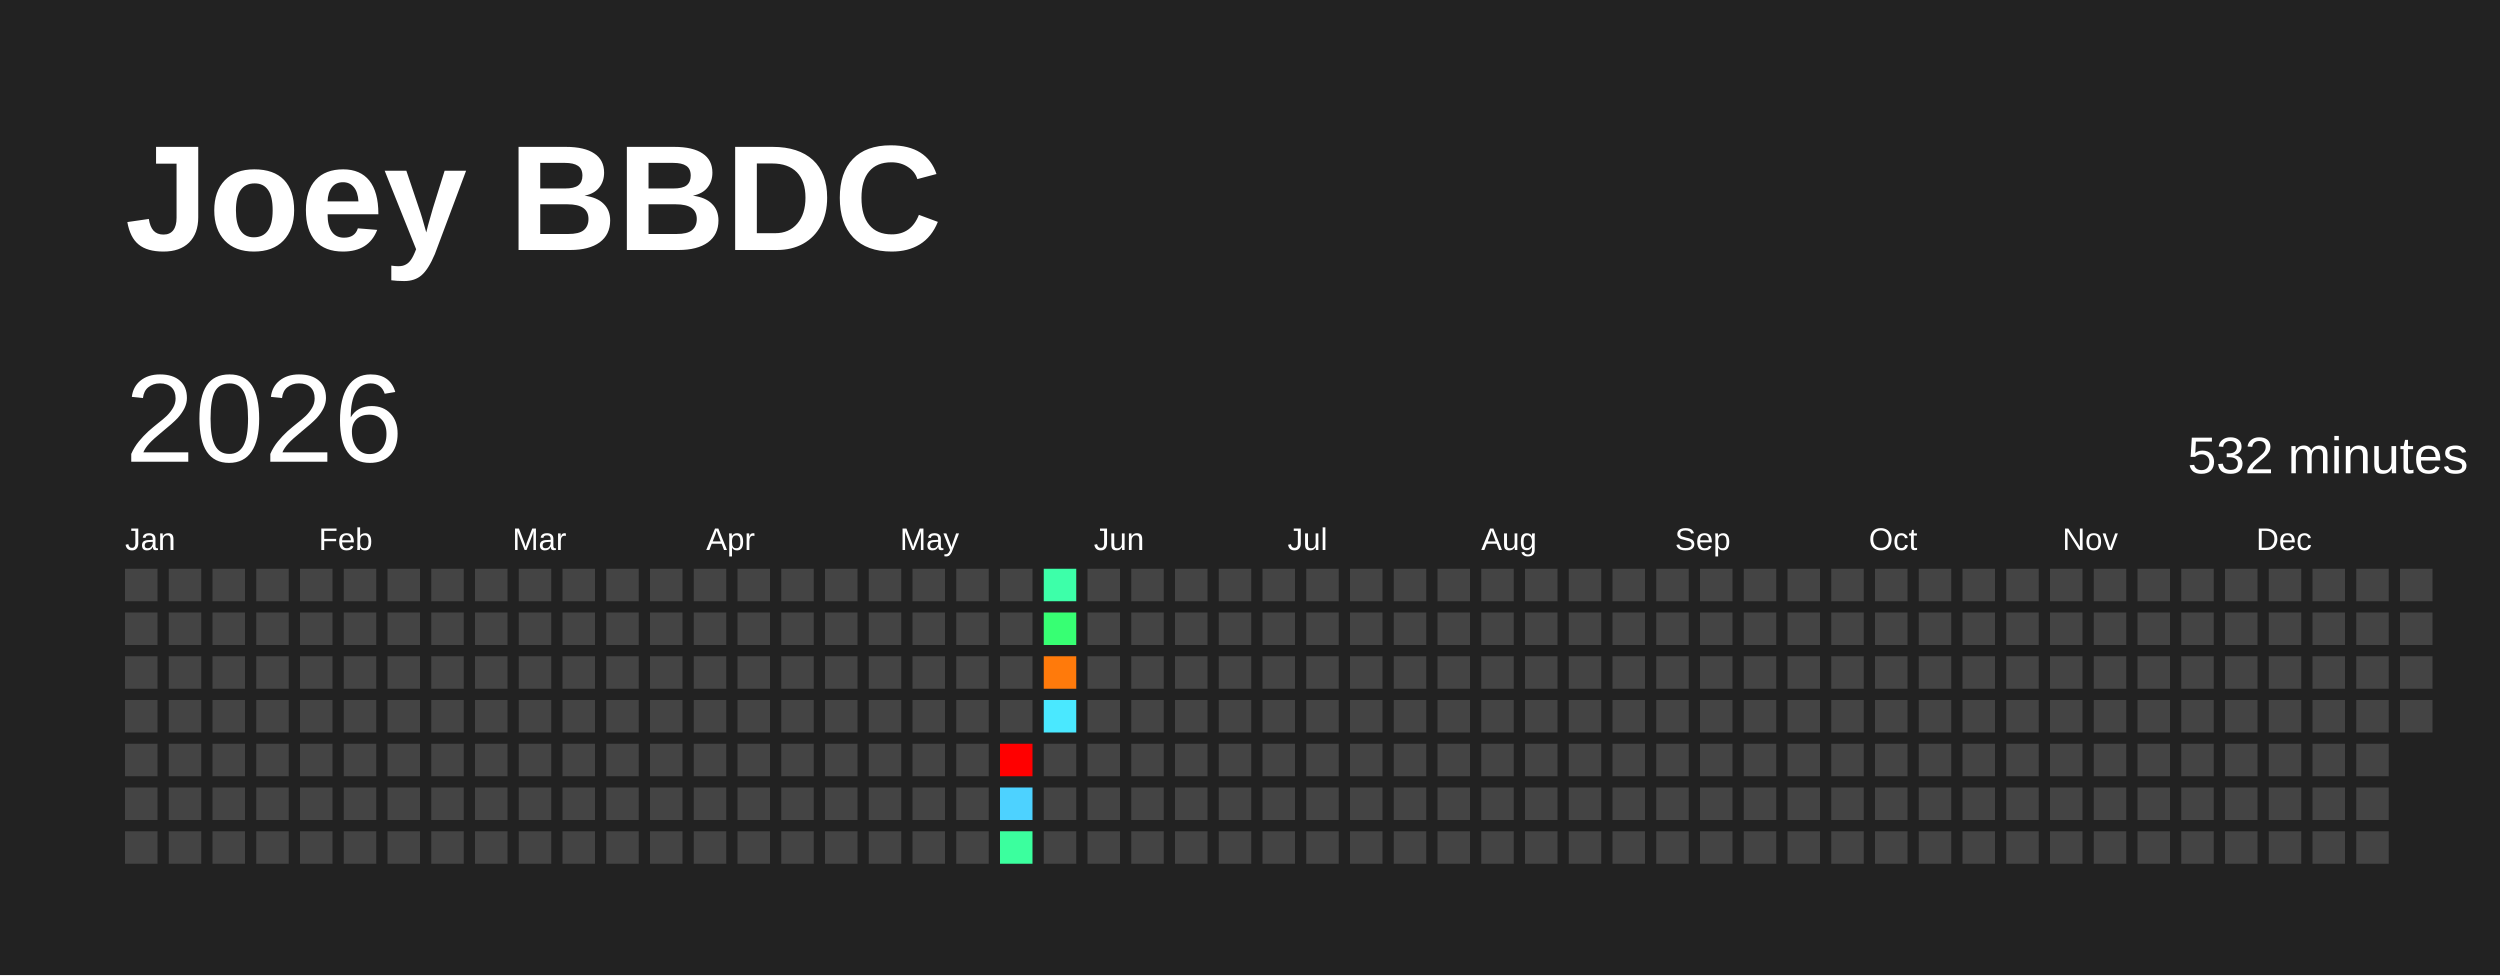
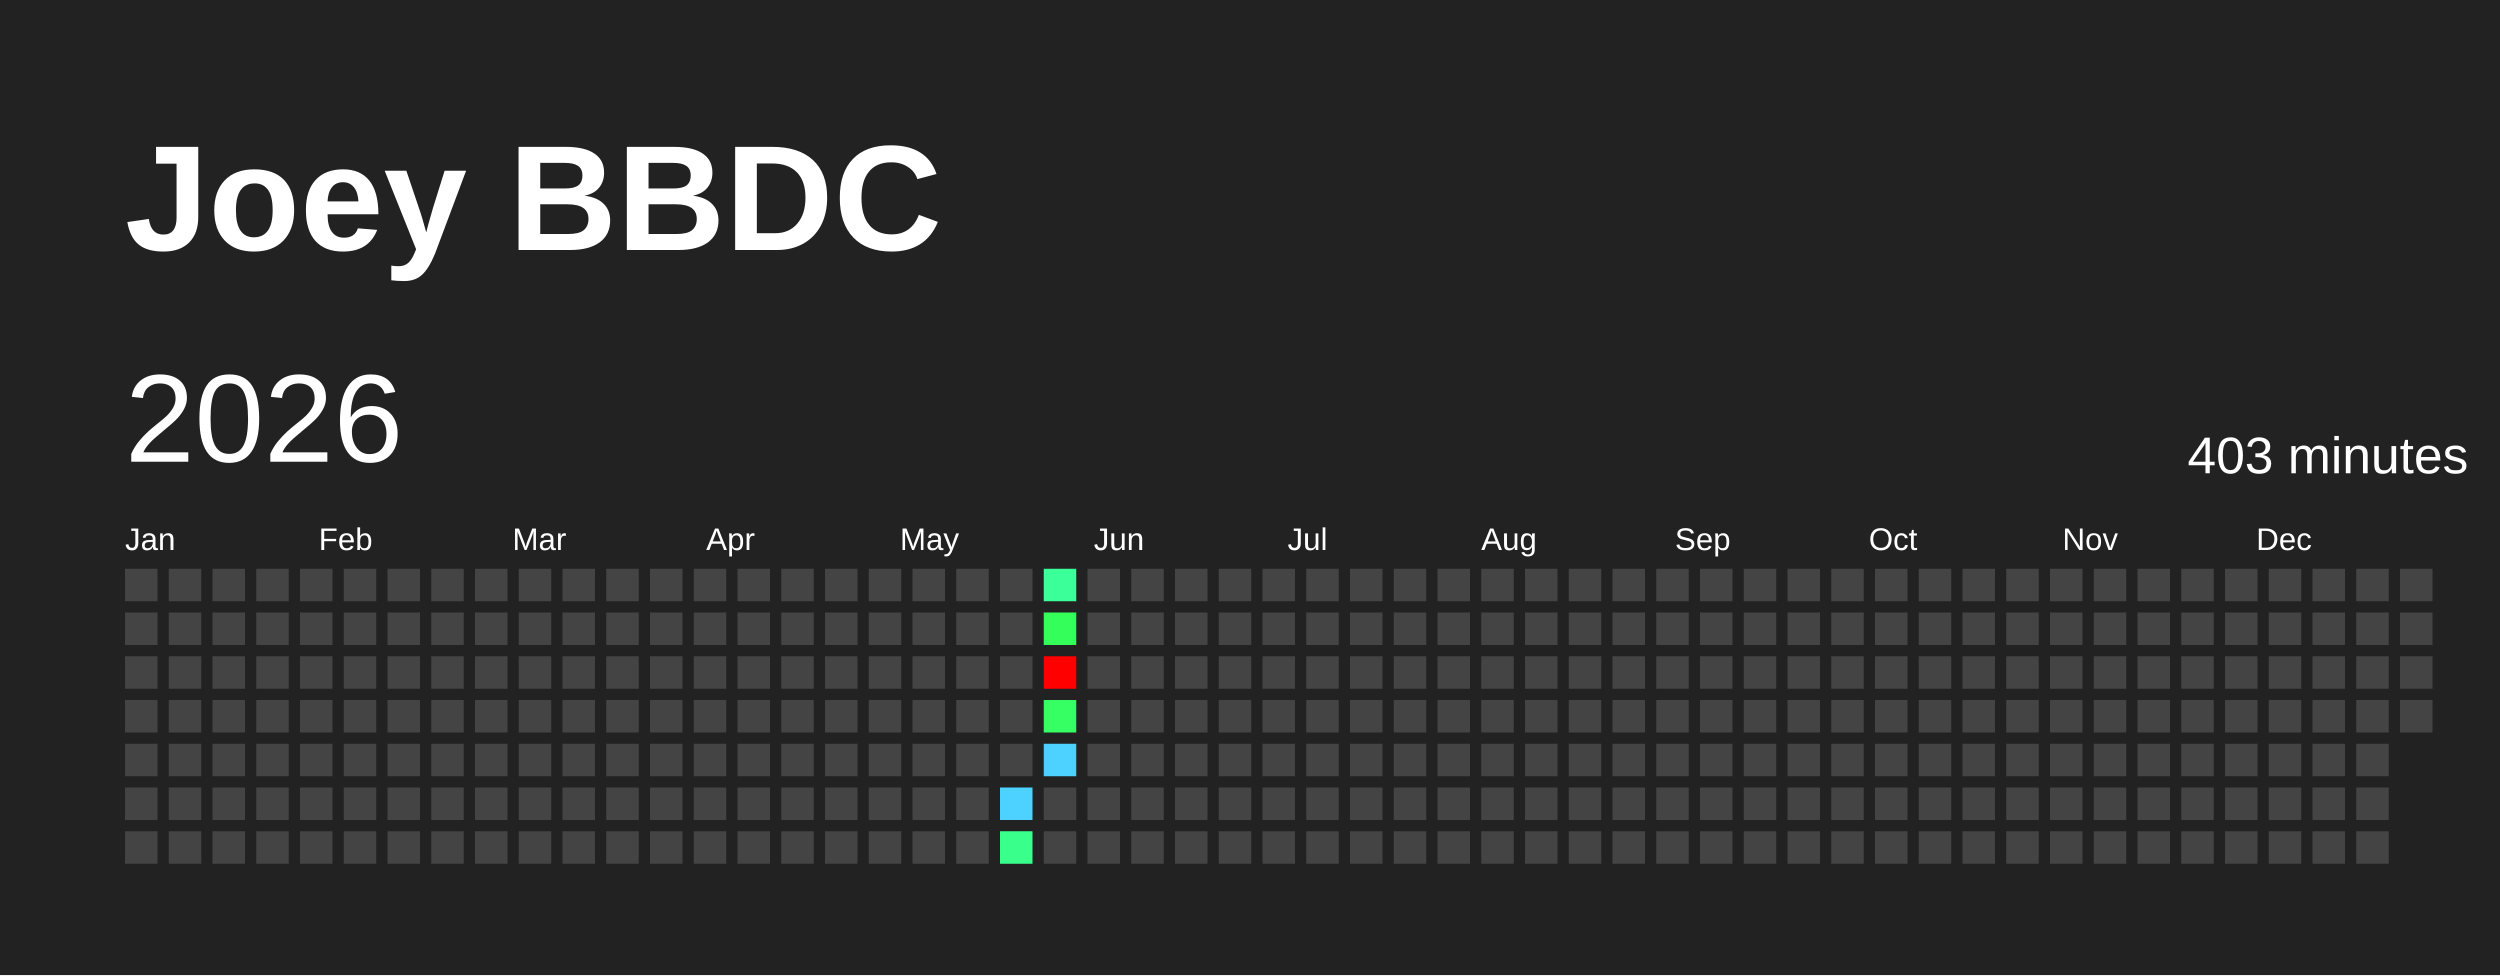
<svg xmlns="http://www.w3.org/2000/svg" baseProfile="full" height="78mm" version="1.1" viewBox="0,0,200,78" width="200mm">
  <defs />
  <rect fill="#222222" height="78" width="200" x="0" y="0" />
  <text fill="#FFFFFF" style="font-size:12px; font-family:Arial; font-weight:bold;" x="10" y="20">Joey BBDC</text>
  <text dominant-baseline="hanging" fill="#FFFFFF" style="font-size:10.0px; font-family:Arial;" x="10" y="30">2026</text>
-   <text dominant-baseline="hanging" fill="#FFFFFF" style="font-size:4.125px; font-family:Arial;" x="175" y="35">532 minutes</text>
+   <text dominant-baseline="hanging" fill="#FFFFFF" style="font-size:4.125px; font-family:Arial;" x="175" y="35">403 minutes</text>
  <text fill="#FFFFFF" style="font-size:2.5px; font-family:Arial" x="10.0" y="44">Jan</text>
  <text fill="#FFFFFF" style="font-size:2.5px; font-family:Arial" x="25.5" y="44">Feb</text>
  <text fill="#FFFFFF" style="font-size:2.5px; font-family:Arial" x="41.0" y="44">Mar</text>
  <text fill="#FFFFFF" style="font-size:2.5px; font-family:Arial" x="56.5" y="44">Apr</text>
  <text fill="#FFFFFF" style="font-size:2.5px; font-family:Arial" x="72.0" y="44">May</text>
  <text fill="#FFFFFF" style="font-size:2.5px; font-family:Arial" x="87.5" y="44">Jun</text>
  <text fill="#FFFFFF" style="font-size:2.5px; font-family:Arial" x="103.0" y="44">Jul</text>
  <text fill="#FFFFFF" style="font-size:2.5px; font-family:Arial" x="118.5" y="44">Aug</text>
  <text fill="#FFFFFF" style="font-size:2.5px; font-family:Arial" x="134.0" y="44">Sep</text>
  <text fill="#FFFFFF" style="font-size:2.5px; font-family:Arial" x="149.5" y="44">Oct</text>
  <text fill="#FFFFFF" style="font-size:2.5px; font-family:Arial" x="165.0" y="44">Nov</text>
  <text fill="#FFFFFF" style="font-size:2.5px; font-family:Arial" x="180.5" y="44">Dec</text>
  <rect fill="#444444" height="2.6" width="2.6" x="10.0" y="45.5" />
  <rect fill="#444444" height="2.6" width="2.6" x="10.0" y="49.0" />
  <rect fill="#444444" height="2.6" width="2.6" x="10.0" y="52.5" />
  <rect fill="#444444" height="2.6" width="2.6" x="10.0" y="56.0" />
  <rect fill="#444444" height="2.6" width="2.6" x="10.0" y="59.5" />
  <rect fill="#444444" height="2.6" width="2.6" x="10.0" y="63.0" />
  <rect fill="#444444" height="2.6" width="2.6" x="10.0" y="66.5" />
  <rect fill="#444444" height="2.6" width="2.6" x="13.5" y="45.5" />
  <rect fill="#444444" height="2.6" width="2.6" x="13.5" y="49.0" />
  <rect fill="#444444" height="2.6" width="2.6" x="13.5" y="52.5" />
  <rect fill="#444444" height="2.6" width="2.6" x="13.5" y="56.0" />
  <rect fill="#444444" height="2.6" width="2.6" x="13.5" y="59.5" />
  <rect fill="#444444" height="2.6" width="2.6" x="13.5" y="63.0" />
  <rect fill="#444444" height="2.6" width="2.6" x="13.5" y="66.5" />
  <rect fill="#444444" height="2.6" width="2.6" x="17.0" y="45.5" />
  <rect fill="#444444" height="2.6" width="2.6" x="17.0" y="49.0" />
  <rect fill="#444444" height="2.6" width="2.6" x="17.0" y="52.5" />
  <rect fill="#444444" height="2.6" width="2.6" x="17.0" y="56.0" />
  <rect fill="#444444" height="2.6" width="2.6" x="17.0" y="59.5" />
  <rect fill="#444444" height="2.6" width="2.6" x="17.0" y="63.0" />
  <rect fill="#444444" height="2.6" width="2.6" x="17.0" y="66.5" />
  <rect fill="#444444" height="2.6" width="2.6" x="20.5" y="45.5" />
  <rect fill="#444444" height="2.6" width="2.6" x="20.5" y="49.0" />
  <rect fill="#444444" height="2.6" width="2.6" x="20.5" y="52.5" />
  <rect fill="#444444" height="2.6" width="2.6" x="20.5" y="56.0" />
  <rect fill="#444444" height="2.6" width="2.6" x="20.5" y="59.5" />
  <rect fill="#444444" height="2.6" width="2.6" x="20.5" y="63.0" />
  <rect fill="#444444" height="2.6" width="2.6" x="20.5" y="66.5" />
  <rect fill="#444444" height="2.6" width="2.6" x="24.0" y="45.5" />
  <rect fill="#444444" height="2.6" width="2.6" x="24.0" y="49.0" />
  <rect fill="#444444" height="2.6" width="2.6" x="24.0" y="52.5" />
  <rect fill="#444444" height="2.6" width="2.6" x="24.0" y="56.0" />
  <rect fill="#444444" height="2.6" width="2.6" x="24.0" y="59.5" />
  <rect fill="#444444" height="2.6" width="2.6" x="24.0" y="63.0" />
  <rect fill="#444444" height="2.6" width="2.6" x="24.0" y="66.5" />
  <rect fill="#444444" height="2.6" width="2.6" x="27.5" y="45.5" />
  <rect fill="#444444" height="2.6" width="2.6" x="27.5" y="49.0" />
  <rect fill="#444444" height="2.6" width="2.6" x="27.5" y="52.5" />
  <rect fill="#444444" height="2.6" width="2.6" x="27.5" y="56.0" />
  <rect fill="#444444" height="2.6" width="2.6" x="27.5" y="59.5" />
  <rect fill="#444444" height="2.6" width="2.6" x="27.5" y="63.0" />
  <rect fill="#444444" height="2.6" width="2.6" x="27.5" y="66.5" />
  <rect fill="#444444" height="2.6" width="2.6" x="31.0" y="45.5" />
  <rect fill="#444444" height="2.6" width="2.6" x="31.0" y="49.0" />
  <rect fill="#444444" height="2.6" width="2.6" x="31.0" y="52.5" />
  <rect fill="#444444" height="2.6" width="2.6" x="31.0" y="56.0" />
  <rect fill="#444444" height="2.6" width="2.6" x="31.0" y="59.5" />
  <rect fill="#444444" height="2.6" width="2.6" x="31.0" y="63.0" />
  <rect fill="#444444" height="2.6" width="2.6" x="31.0" y="66.5" />
  <rect fill="#444444" height="2.6" width="2.6" x="34.5" y="45.5" />
  <rect fill="#444444" height="2.6" width="2.6" x="34.5" y="49.0" />
  <rect fill="#444444" height="2.6" width="2.6" x="34.5" y="52.5" />
  <rect fill="#444444" height="2.6" width="2.6" x="34.5" y="56.0" />
  <rect fill="#444444" height="2.6" width="2.6" x="34.5" y="59.5" />
  <rect fill="#444444" height="2.6" width="2.6" x="34.5" y="63.0" />
  <rect fill="#444444" height="2.6" width="2.6" x="34.5" y="66.5" />
  <rect fill="#444444" height="2.6" width="2.6" x="38.0" y="45.5" />
  <rect fill="#444444" height="2.6" width="2.6" x="38.0" y="49.0" />
  <rect fill="#444444" height="2.6" width="2.6" x="38.0" y="52.5" />
  <rect fill="#444444" height="2.6" width="2.6" x="38.0" y="56.0" />
  <rect fill="#444444" height="2.6" width="2.6" x="38.0" y="59.5" />
  <rect fill="#444444" height="2.6" width="2.6" x="38.0" y="63.0" />
  <rect fill="#444444" height="2.6" width="2.6" x="38.0" y="66.5" />
  <rect fill="#444444" height="2.6" width="2.6" x="41.5" y="45.5" />
  <rect fill="#444444" height="2.6" width="2.6" x="41.5" y="49.0" />
  <rect fill="#444444" height="2.6" width="2.6" x="41.5" y="52.5" />
  <rect fill="#444444" height="2.6" width="2.6" x="41.5" y="56.0" />
  <rect fill="#444444" height="2.6" width="2.6" x="41.5" y="59.5" />
  <rect fill="#444444" height="2.6" width="2.6" x="41.5" y="63.0" />
  <rect fill="#444444" height="2.6" width="2.6" x="41.5" y="66.5" />
  <rect fill="#444444" height="2.6" width="2.6" x="45.0" y="45.5" />
  <rect fill="#444444" height="2.6" width="2.6" x="45.0" y="49.0" />
  <rect fill="#444444" height="2.6" width="2.6" x="45.0" y="52.5" />
  <rect fill="#444444" height="2.6" width="2.6" x="45.0" y="56.0" />
  <rect fill="#444444" height="2.6" width="2.6" x="45.0" y="59.5" />
  <rect fill="#444444" height="2.6" width="2.6" x="45.0" y="63.0" />
  <rect fill="#444444" height="2.6" width="2.6" x="45.0" y="66.5" />
  <rect fill="#444444" height="2.6" width="2.6" x="48.5" y="45.5" />
  <rect fill="#444444" height="2.6" width="2.6" x="48.5" y="49.0" />
  <rect fill="#444444" height="2.6" width="2.6" x="48.5" y="52.5" />
  <rect fill="#444444" height="2.6" width="2.6" x="48.5" y="56.0" />
  <rect fill="#444444" height="2.6" width="2.6" x="48.5" y="59.5" />
  <rect fill="#444444" height="2.6" width="2.6" x="48.5" y="63.0" />
  <rect fill="#444444" height="2.6" width="2.6" x="48.5" y="66.5" />
  <rect fill="#444444" height="2.6" width="2.6" x="52.0" y="45.5" />
  <rect fill="#444444" height="2.6" width="2.6" x="52.0" y="49.0" />
  <rect fill="#444444" height="2.6" width="2.6" x="52.0" y="52.5" />
  <rect fill="#444444" height="2.6" width="2.6" x="52.0" y="56.0" />
  <rect fill="#444444" height="2.6" width="2.6" x="52.0" y="59.5" />
  <rect fill="#444444" height="2.6" width="2.6" x="52.0" y="63.0" />
  <rect fill="#444444" height="2.6" width="2.6" x="52.0" y="66.5" />
  <rect fill="#444444" height="2.6" width="2.6" x="55.5" y="45.5" />
  <rect fill="#444444" height="2.6" width="2.6" x="55.5" y="49.0" />
  <rect fill="#444444" height="2.6" width="2.6" x="55.5" y="52.5" />
  <rect fill="#444444" height="2.6" width="2.6" x="55.5" y="56.0" />
  <rect fill="#444444" height="2.6" width="2.6" x="55.5" y="59.5" />
  <rect fill="#444444" height="2.6" width="2.6" x="55.5" y="63.0" />
  <rect fill="#444444" height="2.6" width="2.6" x="55.5" y="66.5" />
  <rect fill="#444444" height="2.6" width="2.6" x="59.0" y="45.5" />
  <rect fill="#444444" height="2.6" width="2.6" x="59.0" y="49.0" />
  <rect fill="#444444" height="2.6" width="2.6" x="59.0" y="52.5" />
  <rect fill="#444444" height="2.6" width="2.6" x="59.0" y="56.0" />
  <rect fill="#444444" height="2.6" width="2.6" x="59.0" y="59.5" />
  <rect fill="#444444" height="2.6" width="2.6" x="59.0" y="63.0" />
  <rect fill="#444444" height="2.6" width="2.6" x="59.0" y="66.5" />
  <rect fill="#444444" height="2.6" width="2.6" x="62.5" y="45.5" />
  <rect fill="#444444" height="2.6" width="2.6" x="62.5" y="49.0" />
  <rect fill="#444444" height="2.6" width="2.6" x="62.5" y="52.5" />
  <rect fill="#444444" height="2.6" width="2.6" x="62.5" y="56.0" />
  <rect fill="#444444" height="2.6" width="2.6" x="62.5" y="59.5" />
  <rect fill="#444444" height="2.6" width="2.6" x="62.5" y="63.0" />
  <rect fill="#444444" height="2.6" width="2.6" x="62.5" y="66.5" />
  <rect fill="#444444" height="2.6" width="2.6" x="66.0" y="45.5" />
  <rect fill="#444444" height="2.6" width="2.6" x="66.0" y="49.0" />
  <rect fill="#444444" height="2.6" width="2.6" x="66.0" y="52.5" />
  <rect fill="#444444" height="2.6" width="2.6" x="66.0" y="56.0" />
  <rect fill="#444444" height="2.6" width="2.6" x="66.0" y="59.5" />
  <rect fill="#444444" height="2.6" width="2.6" x="66.0" y="63.0" />
  <rect fill="#444444" height="2.6" width="2.6" x="66.0" y="66.5" />
  <rect fill="#444444" height="2.6" width="2.6" x="69.5" y="45.5" />
  <rect fill="#444444" height="2.6" width="2.6" x="69.5" y="49.0" />
  <rect fill="#444444" height="2.6" width="2.6" x="69.5" y="52.5" />
  <rect fill="#444444" height="2.6" width="2.6" x="69.5" y="56.0" />
  <rect fill="#444444" height="2.6" width="2.6" x="69.5" y="59.5" />
  <rect fill="#444444" height="2.6" width="2.6" x="69.5" y="63.0" />
  <rect fill="#444444" height="2.6" width="2.6" x="69.5" y="66.5" />
  <rect fill="#444444" height="2.6" width="2.6" x="73.0" y="45.5" />
  <rect fill="#444444" height="2.6" width="2.6" x="73.0" y="49.0" />
  <rect fill="#444444" height="2.6" width="2.6" x="73.0" y="52.5" />
  <rect fill="#444444" height="2.6" width="2.6" x="73.0" y="56.0" />
  <rect fill="#444444" height="2.6" width="2.6" x="73.0" y="59.5" />
  <rect fill="#444444" height="2.6" width="2.6" x="73.0" y="63.0" />
  <rect fill="#444444" height="2.6" width="2.6" x="73.0" y="66.5" />
  <rect fill="#444444" height="2.6" width="2.6" x="76.5" y="45.5" />
  <rect fill="#444444" height="2.6" width="2.6" x="76.5" y="49.0" />
  <rect fill="#444444" height="2.6" width="2.6" x="76.5" y="52.5" />
  <rect fill="#444444" height="2.6" width="2.6" x="76.5" y="56.0" />
  <rect fill="#444444" height="2.6" width="2.6" x="76.5" y="59.5" />
  <rect fill="#444444" height="2.6" width="2.6" x="76.5" y="63.0" />
  <rect fill="#444444" height="2.6" width="2.6" x="76.5" y="66.5" />
  <rect fill="#444444" height="2.6" width="2.6" x="80.0" y="45.5" />
  <rect fill="#444444" height="2.6" width="2.6" x="80.0" y="49.0" />
  <rect fill="#444444" height="2.6" width="2.6" x="80.0" y="52.5" />
  <rect fill="#444444" height="2.6" width="2.6" x="80.0" y="56.0" />
-   <rect fill="red" height="2.6" width="2.6" x="80.0" y="59.5" />
+   <rect fill="#444444" height="2.6" width="2.6" x="80.0" y="59.5" />
  <rect fill="#4dd2ff" height="2.6" width="2.6" x="80.0" y="63.0" />
-   <rect fill="#3bff9e" height="2.6" width="2.6" x="80.0" y="66.5" />
-   <rect fill="#3dffa9" height="2.6" width="2.6" x="83.5" y="45.5" />
-   <rect fill="#37ff73" height="2.6" width="2.6" x="83.5" y="49.0" />
-   <rect fill="#ff7a0b" height="2.6" width="2.6" x="83.5" y="52.5" />
-   <rect fill="#4ae8ff" height="2.6" width="2.6" x="83.5" y="56.0" />
-   <rect fill="#444444" height="2.6" width="2.6" x="83.5" y="59.5" />
+   <rect fill="#39ff8b" height="2.6" width="2.6" x="80.0" y="66.5" />
+   <rect fill="#3bff98" height="2.6" width="2.6" x="83.5" y="45.5" />
+   <rect fill="#34ff5a" height="2.6" width="2.6" x="83.5" y="49.0" />
+   <rect fill="red" height="2.6" width="2.6" x="83.5" y="52.5" />
+   <rect fill="#35ff63" height="2.6" width="2.6" x="83.5" y="56.0" />
+   <rect fill="#4dd2ff" height="2.6" width="2.6" x="83.5" y="59.5" />
  <rect fill="#444444" height="2.6" width="2.6" x="83.5" y="63.0" />
  <rect fill="#444444" height="2.6" width="2.6" x="83.5" y="66.5" />
  <rect fill="#444444" height="2.6" width="2.6" x="87.0" y="45.5" />
  <rect fill="#444444" height="2.6" width="2.6" x="87.0" y="49.0" />
  <rect fill="#444444" height="2.6" width="2.6" x="87.0" y="52.5" />
  <rect fill="#444444" height="2.6" width="2.6" x="87.0" y="56.0" />
  <rect fill="#444444" height="2.6" width="2.6" x="87.0" y="59.5" />
  <rect fill="#444444" height="2.6" width="2.6" x="87.0" y="63.0" />
  <rect fill="#444444" height="2.6" width="2.6" x="87.0" y="66.5" />
  <rect fill="#444444" height="2.6" width="2.6" x="90.5" y="45.5" />
  <rect fill="#444444" height="2.6" width="2.6" x="90.5" y="49.0" />
  <rect fill="#444444" height="2.6" width="2.6" x="90.5" y="52.5" />
  <rect fill="#444444" height="2.6" width="2.6" x="90.5" y="56.0" />
  <rect fill="#444444" height="2.6" width="2.6" x="90.5" y="59.5" />
  <rect fill="#444444" height="2.6" width="2.6" x="90.5" y="63.0" />
  <rect fill="#444444" height="2.6" width="2.6" x="90.5" y="66.5" />
  <rect fill="#444444" height="2.6" width="2.6" x="94.0" y="45.5" />
  <rect fill="#444444" height="2.6" width="2.6" x="94.0" y="49.0" />
  <rect fill="#444444" height="2.6" width="2.6" x="94.0" y="52.5" />
  <rect fill="#444444" height="2.6" width="2.6" x="94.0" y="56.0" />
  <rect fill="#444444" height="2.6" width="2.6" x="94.0" y="59.5" />
  <rect fill="#444444" height="2.6" width="2.6" x="94.0" y="63.0" />
  <rect fill="#444444" height="2.6" width="2.6" x="94.0" y="66.5" />
  <rect fill="#444444" height="2.6" width="2.6" x="97.5" y="45.5" />
  <rect fill="#444444" height="2.6" width="2.6" x="97.5" y="49.0" />
  <rect fill="#444444" height="2.6" width="2.6" x="97.5" y="52.5" />
  <rect fill="#444444" height="2.6" width="2.6" x="97.5" y="56.0" />
  <rect fill="#444444" height="2.6" width="2.6" x="97.5" y="59.5" />
  <rect fill="#444444" height="2.6" width="2.6" x="97.5" y="63.0" />
  <rect fill="#444444" height="2.6" width="2.6" x="97.5" y="66.5" />
  <rect fill="#444444" height="2.6" width="2.6" x="101.0" y="45.5" />
  <rect fill="#444444" height="2.6" width="2.6" x="101.0" y="49.0" />
  <rect fill="#444444" height="2.6" width="2.6" x="101.0" y="52.5" />
  <rect fill="#444444" height="2.6" width="2.6" x="101.0" y="56.0" />
  <rect fill="#444444" height="2.6" width="2.6" x="101.0" y="59.5" />
  <rect fill="#444444" height="2.6" width="2.6" x="101.0" y="63.0" />
  <rect fill="#444444" height="2.6" width="2.6" x="101.0" y="66.5" />
  <rect fill="#444444" height="2.6" width="2.6" x="104.5" y="45.5" />
  <rect fill="#444444" height="2.6" width="2.6" x="104.5" y="49.0" />
  <rect fill="#444444" height="2.6" width="2.6" x="104.5" y="52.5" />
  <rect fill="#444444" height="2.6" width="2.6" x="104.5" y="56.0" />
  <rect fill="#444444" height="2.6" width="2.6" x="104.5" y="59.5" />
  <rect fill="#444444" height="2.6" width="2.6" x="104.5" y="63.0" />
  <rect fill="#444444" height="2.6" width="2.6" x="104.5" y="66.5" />
  <rect fill="#444444" height="2.6" width="2.6" x="108.0" y="45.5" />
  <rect fill="#444444" height="2.6" width="2.6" x="108.0" y="49.0" />
  <rect fill="#444444" height="2.6" width="2.6" x="108.0" y="52.5" />
  <rect fill="#444444" height="2.6" width="2.6" x="108.0" y="56.0" />
  <rect fill="#444444" height="2.6" width="2.6" x="108.0" y="59.5" />
  <rect fill="#444444" height="2.6" width="2.6" x="108.0" y="63.0" />
  <rect fill="#444444" height="2.6" width="2.6" x="108.0" y="66.5" />
  <rect fill="#444444" height="2.6" width="2.6" x="111.5" y="45.5" />
  <rect fill="#444444" height="2.6" width="2.6" x="111.5" y="49.0" />
  <rect fill="#444444" height="2.6" width="2.6" x="111.5" y="52.5" />
  <rect fill="#444444" height="2.6" width="2.6" x="111.5" y="56.0" />
  <rect fill="#444444" height="2.6" width="2.6" x="111.5" y="59.5" />
  <rect fill="#444444" height="2.6" width="2.6" x="111.5" y="63.0" />
  <rect fill="#444444" height="2.6" width="2.6" x="111.5" y="66.5" />
  <rect fill="#444444" height="2.6" width="2.6" x="115.0" y="45.5" />
  <rect fill="#444444" height="2.6" width="2.6" x="115.0" y="49.0" />
  <rect fill="#444444" height="2.6" width="2.6" x="115.0" y="52.5" />
  <rect fill="#444444" height="2.6" width="2.6" x="115.0" y="56.0" />
  <rect fill="#444444" height="2.6" width="2.6" x="115.0" y="59.5" />
  <rect fill="#444444" height="2.6" width="2.6" x="115.0" y="63.0" />
  <rect fill="#444444" height="2.6" width="2.6" x="115.0" y="66.5" />
  <rect fill="#444444" height="2.6" width="2.6" x="118.5" y="45.5" />
  <rect fill="#444444" height="2.6" width="2.6" x="118.5" y="49.0" />
  <rect fill="#444444" height="2.6" width="2.6" x="118.5" y="52.5" />
  <rect fill="#444444" height="2.6" width="2.6" x="118.5" y="56.0" />
  <rect fill="#444444" height="2.6" width="2.6" x="118.5" y="59.5" />
  <rect fill="#444444" height="2.6" width="2.6" x="118.5" y="63.0" />
  <rect fill="#444444" height="2.6" width="2.6" x="118.5" y="66.5" />
  <rect fill="#444444" height="2.6" width="2.6" x="122.0" y="45.5" />
  <rect fill="#444444" height="2.6" width="2.6" x="122.0" y="49.0" />
  <rect fill="#444444" height="2.6" width="2.6" x="122.0" y="52.5" />
  <rect fill="#444444" height="2.6" width="2.6" x="122.0" y="56.0" />
  <rect fill="#444444" height="2.6" width="2.6" x="122.0" y="59.5" />
  <rect fill="#444444" height="2.6" width="2.6" x="122.0" y="63.0" />
  <rect fill="#444444" height="2.6" width="2.6" x="122.0" y="66.5" />
  <rect fill="#444444" height="2.6" width="2.6" x="125.5" y="45.5" />
  <rect fill="#444444" height="2.6" width="2.6" x="125.5" y="49.0" />
  <rect fill="#444444" height="2.6" width="2.6" x="125.5" y="52.5" />
  <rect fill="#444444" height="2.6" width="2.6" x="125.5" y="56.0" />
  <rect fill="#444444" height="2.6" width="2.6" x="125.5" y="59.5" />
  <rect fill="#444444" height="2.6" width="2.6" x="125.5" y="63.0" />
  <rect fill="#444444" height="2.6" width="2.6" x="125.5" y="66.5" />
  <rect fill="#444444" height="2.6" width="2.6" x="129.0" y="45.5" />
  <rect fill="#444444" height="2.6" width="2.6" x="129.0" y="49.0" />
  <rect fill="#444444" height="2.6" width="2.6" x="129.0" y="52.5" />
  <rect fill="#444444" height="2.6" width="2.6" x="129.0" y="56.0" />
  <rect fill="#444444" height="2.6" width="2.6" x="129.0" y="59.5" />
  <rect fill="#444444" height="2.6" width="2.6" x="129.0" y="63.0" />
  <rect fill="#444444" height="2.6" width="2.6" x="129.0" y="66.5" />
  <rect fill="#444444" height="2.6" width="2.6" x="132.5" y="45.5" />
  <rect fill="#444444" height="2.6" width="2.6" x="132.5" y="49.0" />
  <rect fill="#444444" height="2.6" width="2.6" x="132.5" y="52.5" />
  <rect fill="#444444" height="2.6" width="2.6" x="132.5" y="56.0" />
  <rect fill="#444444" height="2.6" width="2.6" x="132.5" y="59.5" />
  <rect fill="#444444" height="2.6" width="2.6" x="132.5" y="63.0" />
  <rect fill="#444444" height="2.6" width="2.6" x="132.5" y="66.5" />
  <rect fill="#444444" height="2.6" width="2.6" x="136.0" y="45.5" />
  <rect fill="#444444" height="2.6" width="2.6" x="136.0" y="49.0" />
  <rect fill="#444444" height="2.6" width="2.6" x="136.0" y="52.5" />
  <rect fill="#444444" height="2.6" width="2.6" x="136.0" y="56.0" />
  <rect fill="#444444" height="2.6" width="2.6" x="136.0" y="59.5" />
  <rect fill="#444444" height="2.6" width="2.6" x="136.0" y="63.0" />
  <rect fill="#444444" height="2.6" width="2.6" x="136.0" y="66.5" />
  <rect fill="#444444" height="2.6" width="2.6" x="139.5" y="45.5" />
  <rect fill="#444444" height="2.6" width="2.6" x="139.5" y="49.0" />
  <rect fill="#444444" height="2.6" width="2.6" x="139.5" y="52.5" />
  <rect fill="#444444" height="2.6" width="2.6" x="139.5" y="56.0" />
  <rect fill="#444444" height="2.6" width="2.6" x="139.5" y="59.5" />
  <rect fill="#444444" height="2.6" width="2.6" x="139.5" y="63.0" />
  <rect fill="#444444" height="2.6" width="2.6" x="139.5" y="66.5" />
  <rect fill="#444444" height="2.6" width="2.6" x="143.0" y="45.5" />
  <rect fill="#444444" height="2.6" width="2.6" x="143.0" y="49.0" />
  <rect fill="#444444" height="2.6" width="2.6" x="143.0" y="52.5" />
  <rect fill="#444444" height="2.6" width="2.6" x="143.0" y="56.0" />
  <rect fill="#444444" height="2.6" width="2.6" x="143.0" y="59.5" />
  <rect fill="#444444" height="2.6" width="2.6" x="143.0" y="63.0" />
  <rect fill="#444444" height="2.6" width="2.6" x="143.0" y="66.5" />
  <rect fill="#444444" height="2.6" width="2.6" x="146.5" y="45.5" />
  <rect fill="#444444" height="2.6" width="2.6" x="146.5" y="49.0" />
  <rect fill="#444444" height="2.6" width="2.6" x="146.5" y="52.5" />
  <rect fill="#444444" height="2.6" width="2.6" x="146.5" y="56.0" />
  <rect fill="#444444" height="2.6" width="2.6" x="146.5" y="59.5" />
  <rect fill="#444444" height="2.6" width="2.6" x="146.5" y="63.0" />
  <rect fill="#444444" height="2.6" width="2.6" x="146.5" y="66.5" />
  <rect fill="#444444" height="2.6" width="2.6" x="150.0" y="45.5" />
  <rect fill="#444444" height="2.6" width="2.6" x="150.0" y="49.0" />
  <rect fill="#444444" height="2.6" width="2.6" x="150.0" y="52.5" />
  <rect fill="#444444" height="2.6" width="2.6" x="150.0" y="56.0" />
  <rect fill="#444444" height="2.6" width="2.6" x="150.0" y="59.5" />
  <rect fill="#444444" height="2.6" width="2.6" x="150.0" y="63.0" />
  <rect fill="#444444" height="2.6" width="2.6" x="150.0" y="66.5" />
  <rect fill="#444444" height="2.6" width="2.6" x="153.5" y="45.5" />
  <rect fill="#444444" height="2.6" width="2.6" x="153.5" y="49.0" />
  <rect fill="#444444" height="2.6" width="2.6" x="153.5" y="52.5" />
  <rect fill="#444444" height="2.6" width="2.6" x="153.5" y="56.0" />
  <rect fill="#444444" height="2.6" width="2.6" x="153.5" y="59.5" />
  <rect fill="#444444" height="2.6" width="2.6" x="153.5" y="63.0" />
  <rect fill="#444444" height="2.6" width="2.6" x="153.5" y="66.5" />
  <rect fill="#444444" height="2.6" width="2.6" x="157.0" y="45.5" />
  <rect fill="#444444" height="2.6" width="2.6" x="157.0" y="49.0" />
  <rect fill="#444444" height="2.6" width="2.6" x="157.0" y="52.5" />
  <rect fill="#444444" height="2.6" width="2.6" x="157.0" y="56.0" />
  <rect fill="#444444" height="2.6" width="2.6" x="157.0" y="59.5" />
  <rect fill="#444444" height="2.6" width="2.6" x="157.0" y="63.0" />
  <rect fill="#444444" height="2.6" width="2.6" x="157.0" y="66.5" />
  <rect fill="#444444" height="2.6" width="2.6" x="160.5" y="45.5" />
  <rect fill="#444444" height="2.6" width="2.6" x="160.5" y="49.0" />
  <rect fill="#444444" height="2.6" width="2.6" x="160.5" y="52.5" />
  <rect fill="#444444" height="2.6" width="2.6" x="160.5" y="56.0" />
  <rect fill="#444444" height="2.6" width="2.6" x="160.5" y="59.5" />
  <rect fill="#444444" height="2.6" width="2.6" x="160.5" y="63.0" />
  <rect fill="#444444" height="2.6" width="2.6" x="160.5" y="66.5" />
  <rect fill="#444444" height="2.6" width="2.6" x="164.0" y="45.5" />
  <rect fill="#444444" height="2.6" width="2.6" x="164.0" y="49.0" />
  <rect fill="#444444" height="2.6" width="2.6" x="164.0" y="52.5" />
  <rect fill="#444444" height="2.6" width="2.6" x="164.0" y="56.0" />
  <rect fill="#444444" height="2.6" width="2.6" x="164.0" y="59.5" />
  <rect fill="#444444" height="2.6" width="2.6" x="164.0" y="63.0" />
  <rect fill="#444444" height="2.6" width="2.6" x="164.0" y="66.5" />
  <rect fill="#444444" height="2.6" width="2.6" x="167.5" y="45.5" />
  <rect fill="#444444" height="2.6" width="2.6" x="167.5" y="49.0" />
  <rect fill="#444444" height="2.6" width="2.6" x="167.5" y="52.5" />
  <rect fill="#444444" height="2.6" width="2.6" x="167.5" y="56.0" />
  <rect fill="#444444" height="2.6" width="2.6" x="167.5" y="59.5" />
  <rect fill="#444444" height="2.6" width="2.6" x="167.5" y="63.0" />
  <rect fill="#444444" height="2.6" width="2.6" x="167.5" y="66.5" />
  <rect fill="#444444" height="2.6" width="2.6" x="171.0" y="45.5" />
  <rect fill="#444444" height="2.6" width="2.6" x="171.0" y="49.0" />
  <rect fill="#444444" height="2.6" width="2.6" x="171.0" y="52.5" />
  <rect fill="#444444" height="2.6" width="2.6" x="171.0" y="56.0" />
  <rect fill="#444444" height="2.6" width="2.6" x="171.0" y="59.5" />
  <rect fill="#444444" height="2.6" width="2.6" x="171.0" y="63.0" />
  <rect fill="#444444" height="2.6" width="2.6" x="171.0" y="66.5" />
  <rect fill="#444444" height="2.6" width="2.6" x="174.5" y="45.5" />
  <rect fill="#444444" height="2.6" width="2.6" x="174.5" y="49.0" />
  <rect fill="#444444" height="2.6" width="2.6" x="174.5" y="52.5" />
  <rect fill="#444444" height="2.6" width="2.6" x="174.5" y="56.0" />
  <rect fill="#444444" height="2.6" width="2.6" x="174.5" y="59.5" />
  <rect fill="#444444" height="2.6" width="2.6" x="174.5" y="63.0" />
  <rect fill="#444444" height="2.6" width="2.6" x="174.5" y="66.5" />
  <rect fill="#444444" height="2.6" width="2.6" x="178.0" y="45.5" />
  <rect fill="#444444" height="2.6" width="2.6" x="178.0" y="49.0" />
  <rect fill="#444444" height="2.6" width="2.6" x="178.0" y="52.5" />
  <rect fill="#444444" height="2.6" width="2.6" x="178.0" y="56.0" />
  <rect fill="#444444" height="2.6" width="2.6" x="178.0" y="59.5" />
  <rect fill="#444444" height="2.6" width="2.6" x="178.0" y="63.0" />
  <rect fill="#444444" height="2.6" width="2.6" x="178.0" y="66.5" />
  <rect fill="#444444" height="2.6" width="2.6" x="181.5" y="45.5" />
  <rect fill="#444444" height="2.6" width="2.6" x="181.5" y="49.0" />
  <rect fill="#444444" height="2.6" width="2.6" x="181.5" y="52.5" />
  <rect fill="#444444" height="2.6" width="2.6" x="181.5" y="56.0" />
  <rect fill="#444444" height="2.6" width="2.6" x="181.5" y="59.5" />
  <rect fill="#444444" height="2.6" width="2.6" x="181.5" y="63.0" />
  <rect fill="#444444" height="2.6" width="2.6" x="181.5" y="66.5" />
  <rect fill="#444444" height="2.6" width="2.6" x="185.0" y="45.5" />
  <rect fill="#444444" height="2.6" width="2.6" x="185.0" y="49.0" />
  <rect fill="#444444" height="2.6" width="2.6" x="185.0" y="52.5" />
  <rect fill="#444444" height="2.6" width="2.6" x="185.0" y="56.0" />
  <rect fill="#444444" height="2.6" width="2.6" x="185.0" y="59.5" />
  <rect fill="#444444" height="2.6" width="2.6" x="185.0" y="63.0" />
  <rect fill="#444444" height="2.6" width="2.6" x="185.0" y="66.5" />
  <rect fill="#444444" height="2.6" width="2.6" x="188.5" y="45.5" />
  <rect fill="#444444" height="2.6" width="2.6" x="188.5" y="49.0" />
  <rect fill="#444444" height="2.6" width="2.6" x="188.5" y="52.5" />
  <rect fill="#444444" height="2.6" width="2.6" x="188.5" y="56.0" />
  <rect fill="#444444" height="2.6" width="2.6" x="188.5" y="59.5" />
  <rect fill="#444444" height="2.6" width="2.6" x="188.5" y="63.0" />
  <rect fill="#444444" height="2.6" width="2.6" x="188.5" y="66.5" />
  <rect fill="#444444" height="2.6" width="2.6" x="192.0" y="45.5" />
  <rect fill="#444444" height="2.6" width="2.6" x="192.0" y="49.0" />
  <rect fill="#444444" height="2.6" width="2.6" x="192.0" y="52.5" />
  <rect fill="#444444" height="2.6" width="2.6" x="192.0" y="56.0" />
</svg>
